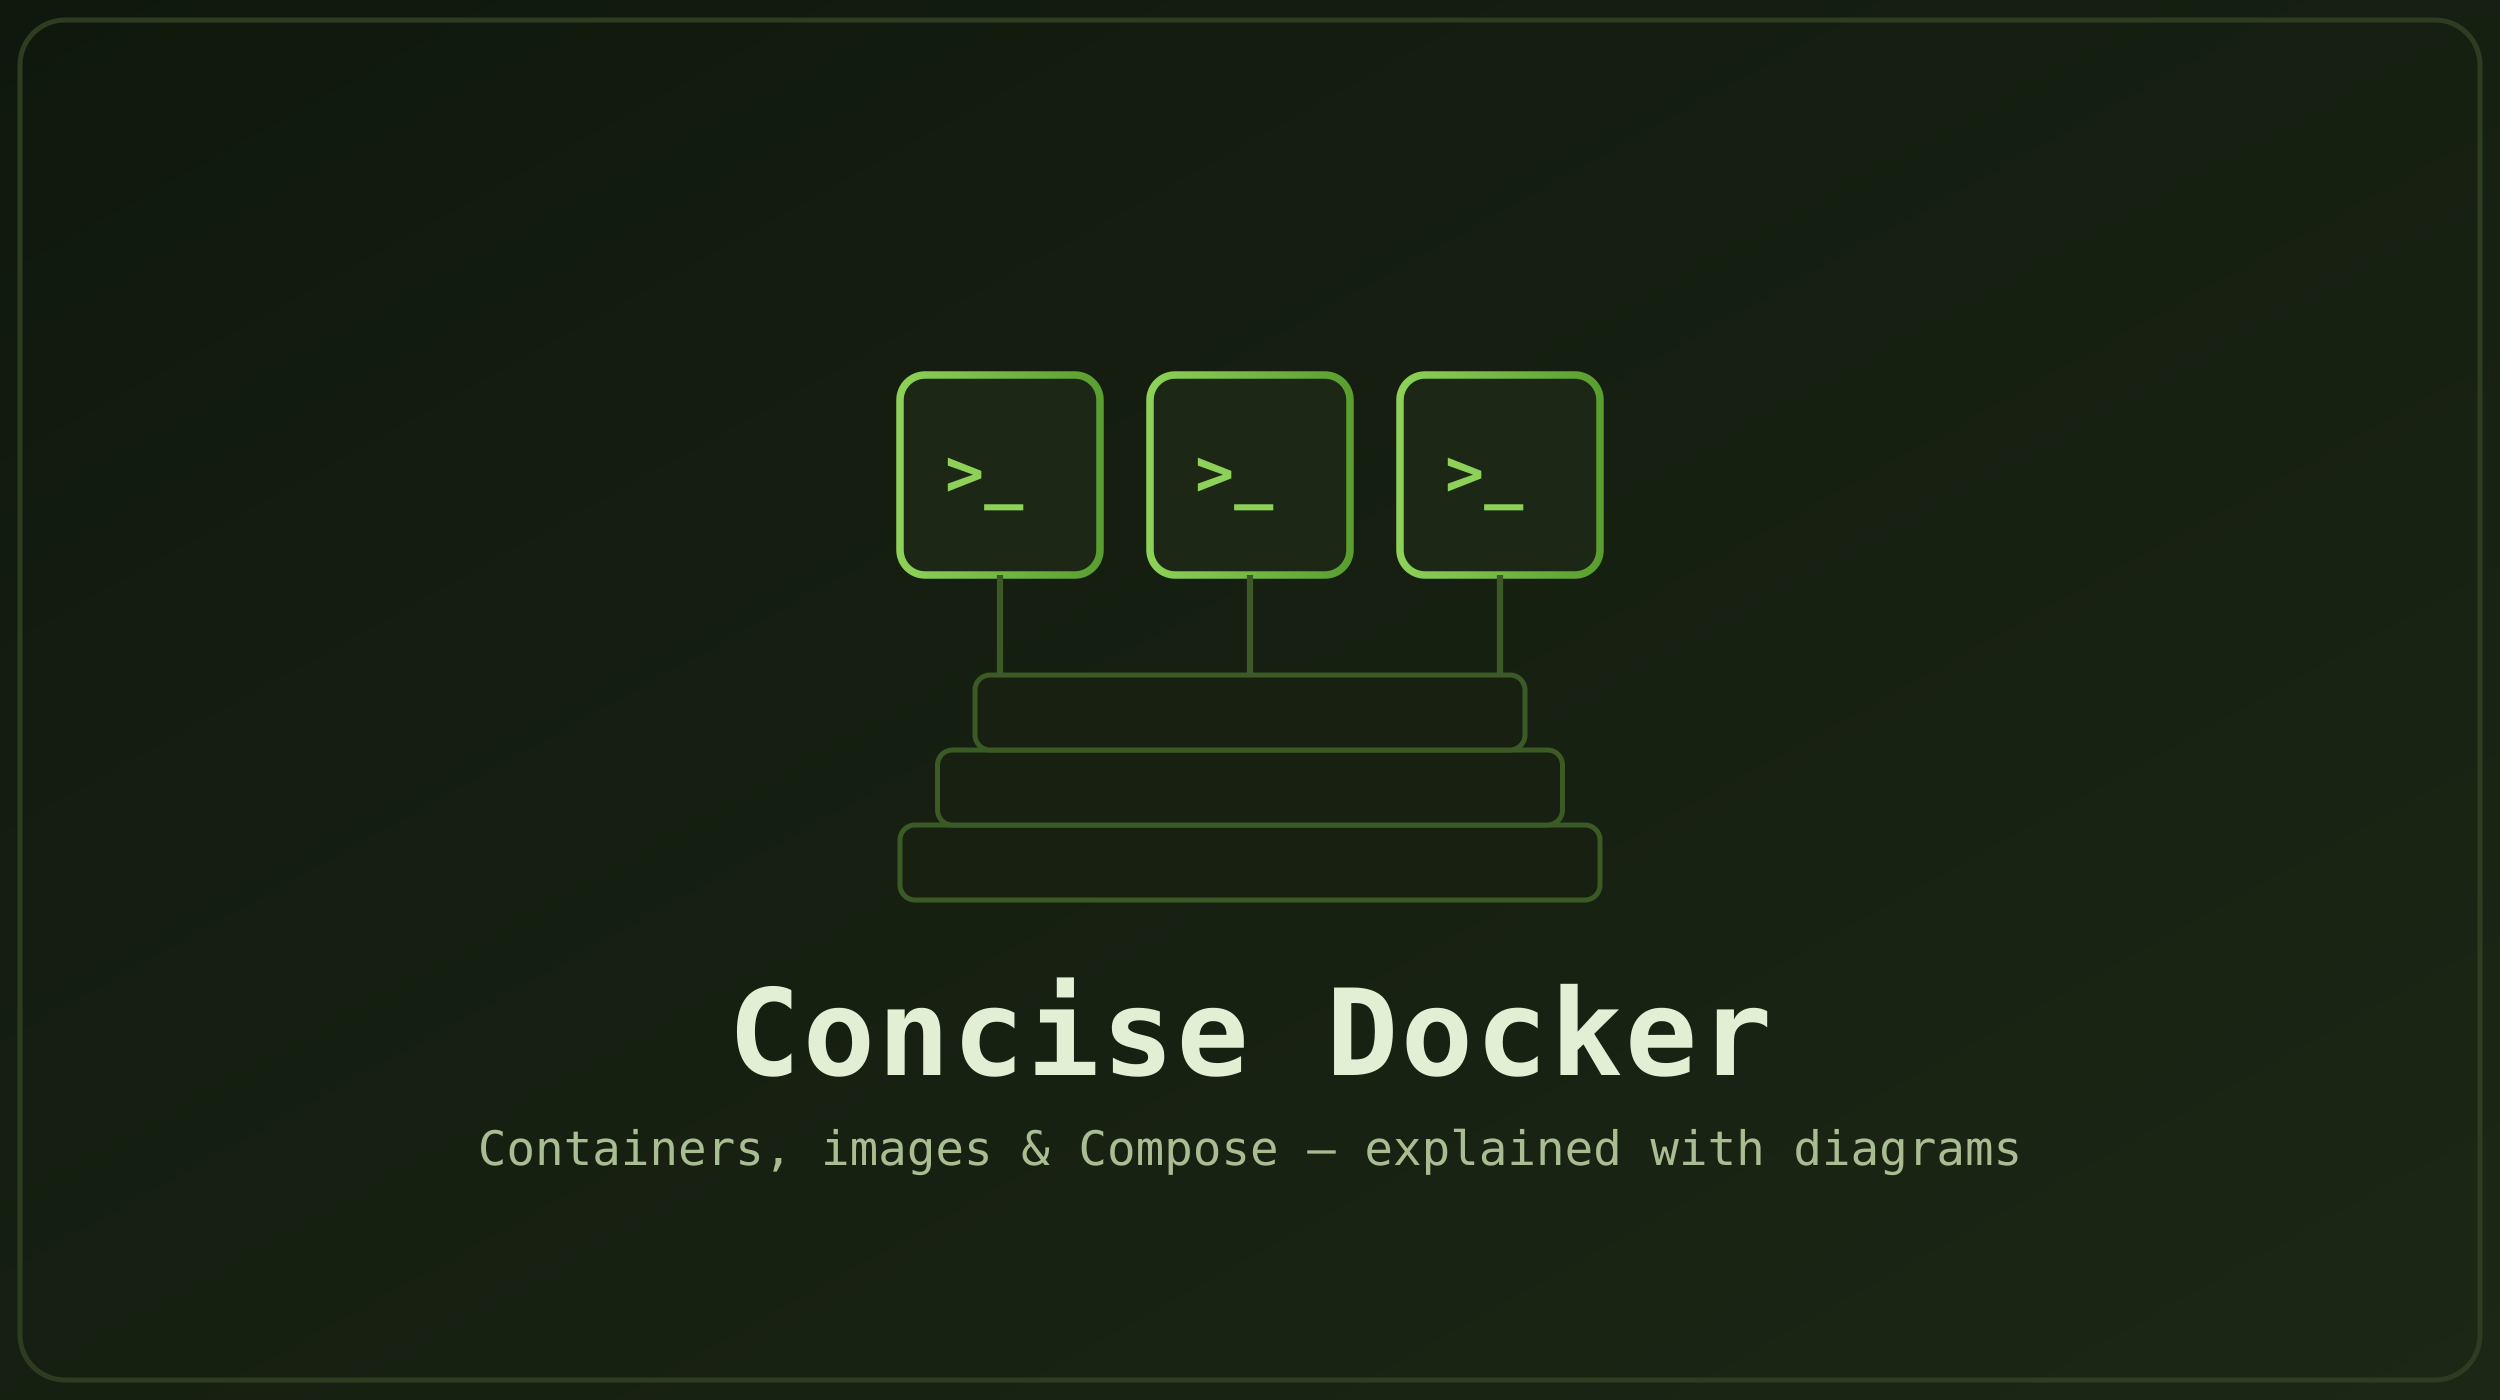
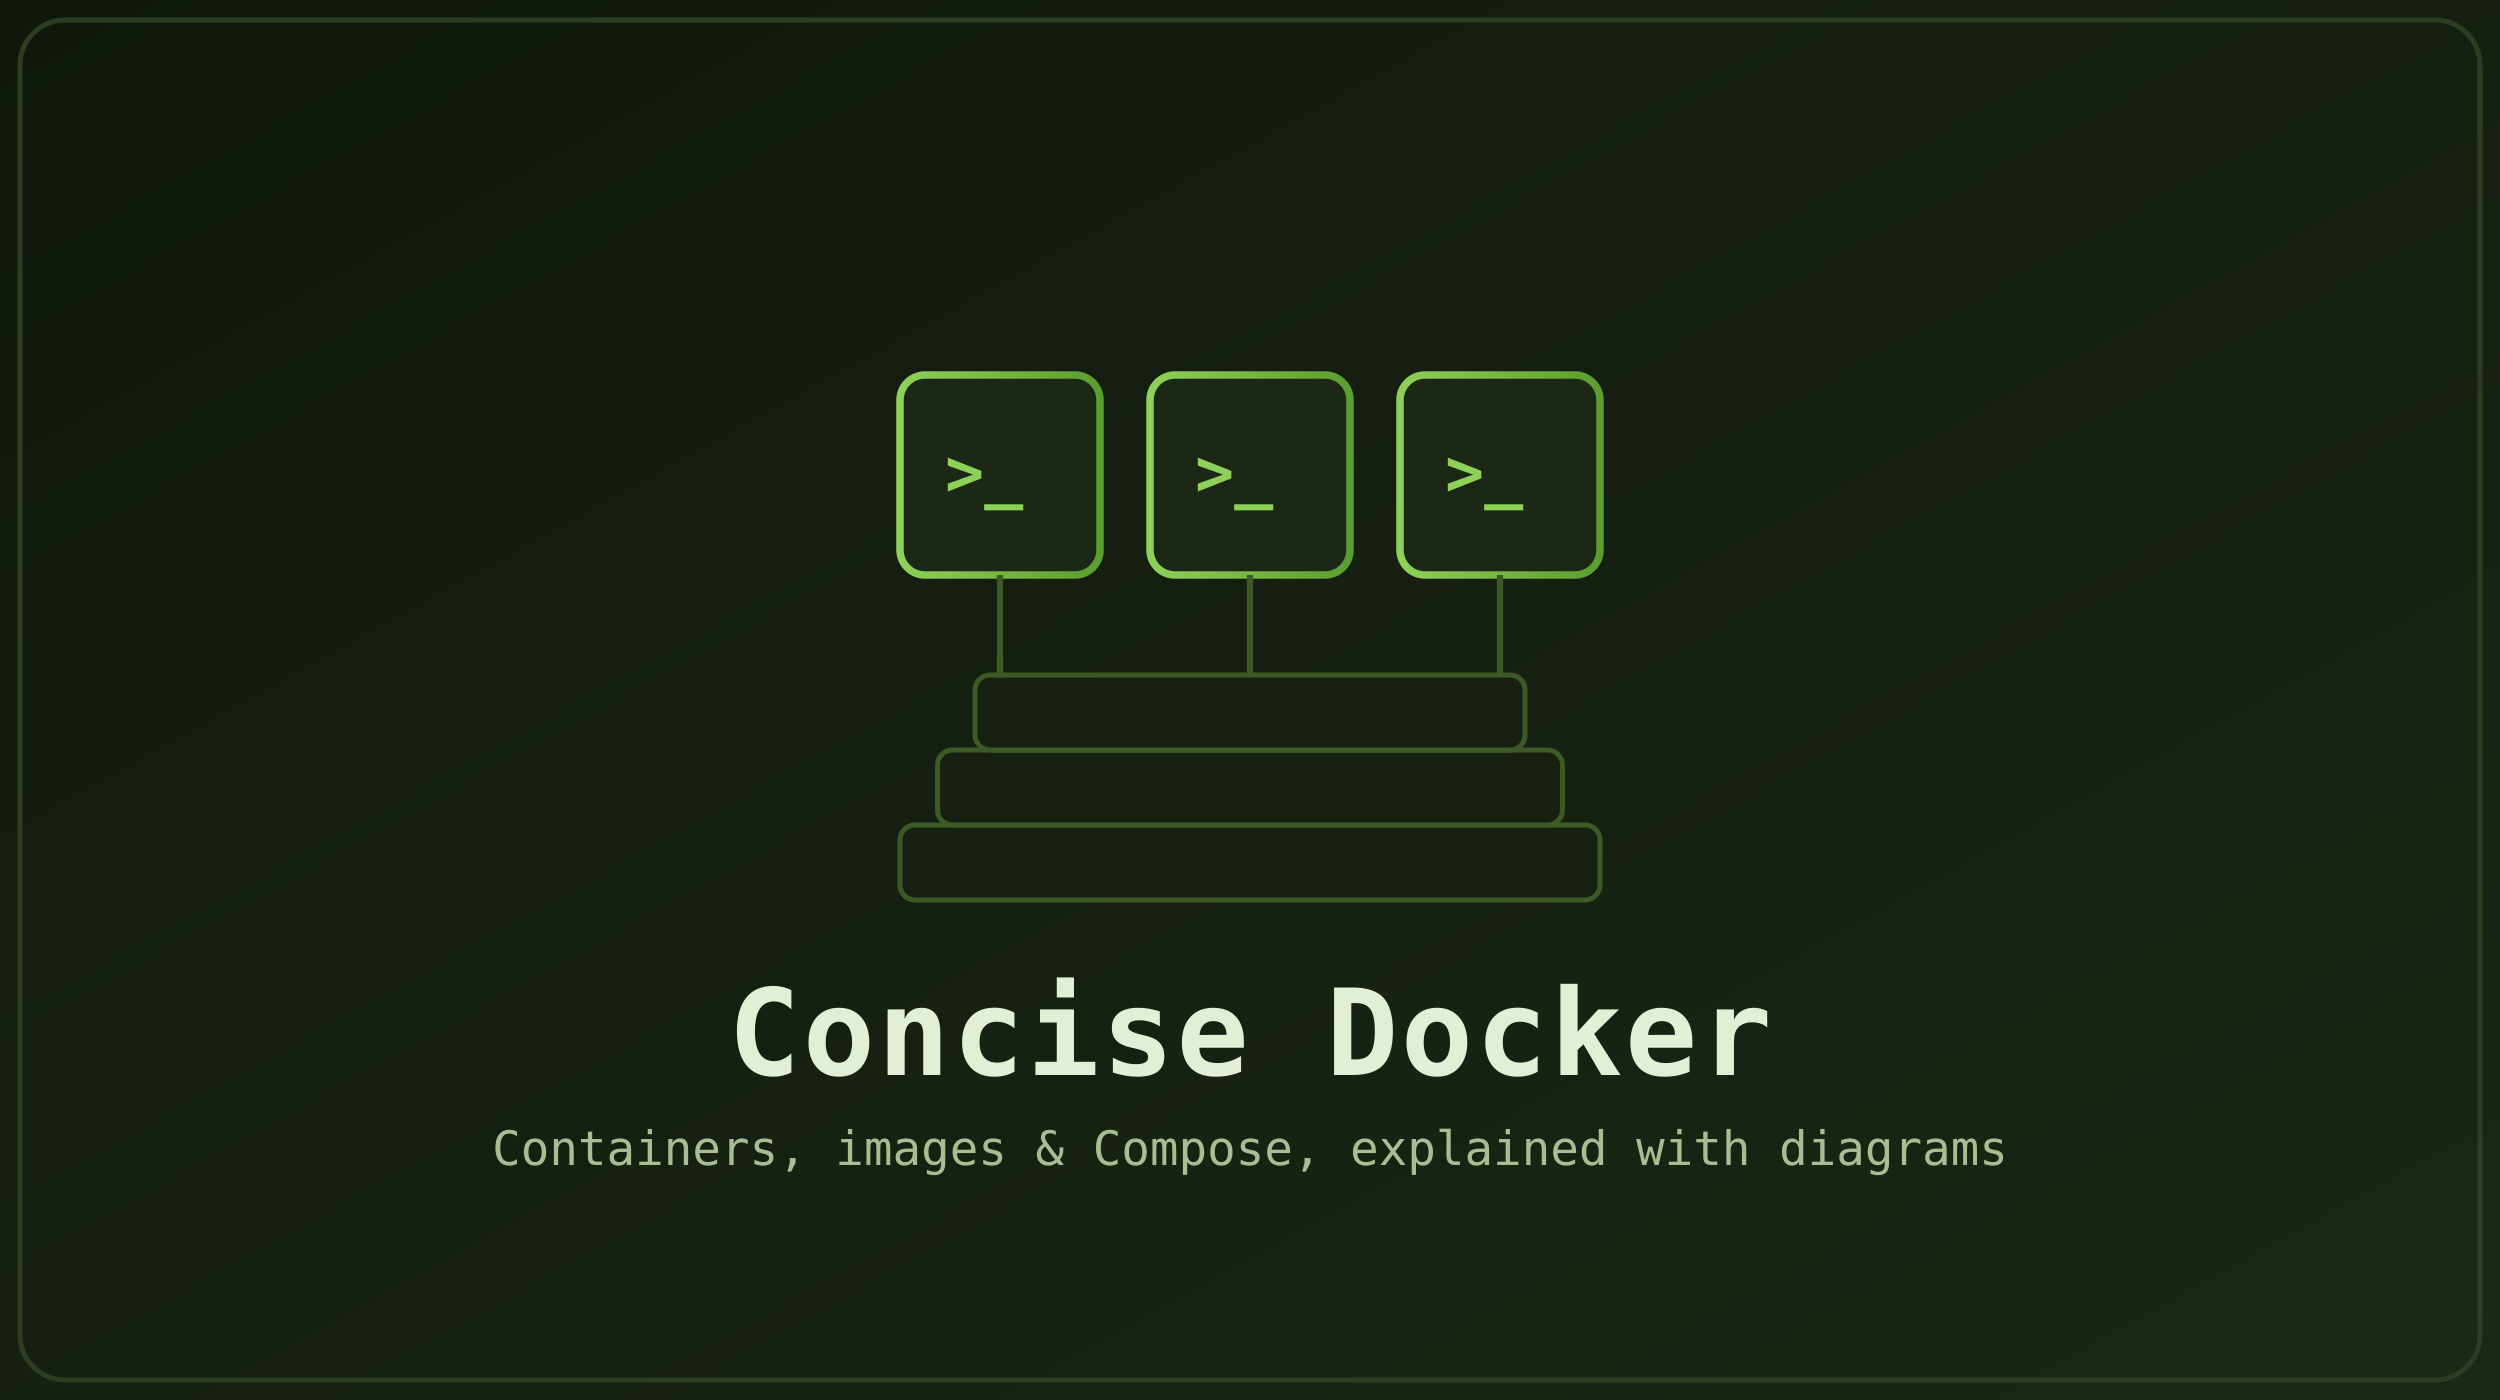
<svg xmlns="http://www.w3.org/2000/svg" viewBox="0 0 1000 560" font-family="'JetBrains Mono','SFMono-Regular',ui-monospace,monospace">
  <defs>
    <linearGradient id="bg" x1="0" y1="0" x2="1" y2="1">
      <stop offset="0%" stop-color="#10180d" />
      <stop offset="100%" stop-color="#1c2715" />
    </linearGradient>
    <linearGradient id="accent" x1="0" y1="0" x2="1" y2="0">
      <stop offset="0%" stop-color="#8ed158" />
      <stop offset="100%" stop-color="#5a9e2f" />
    </linearGradient>
  </defs>
  <rect width="1000" height="560" fill="url(#bg)" />
  <rect x="8" y="8" width="984" height="544" rx="18" fill="none" stroke="#2e3d22" stroke-width="2" />
  <g>
    <rect x="360" y="330" width="280" height="30" rx="6" fill="#172011" stroke="#3b5a26" stroke-width="2" />
    <rect x="375" y="300" width="250" height="30" rx="6" fill="#172011" stroke="#3b5a26" stroke-width="2" />
    <rect x="390" y="270" width="220" height="30" rx="6" fill="#172011" stroke="#3b5a26" stroke-width="2" />
  </g>
  <g fill="#1c2715" stroke="url(#accent)" stroke-width="3">
    <rect x="360" y="150" width="80" height="80" rx="10" />
    <rect x="460" y="150" width="80" height="80" rx="10" />
    <rect x="560" y="150" width="80" height="80" rx="10" />
  </g>
  <g fill="#8ed158" font-size="26" font-weight="700">
    <text x="378" y="198">&gt;_</text>
    <text x="478" y="198">&gt;_</text>
    <text x="578" y="198">&gt;_</text>
  </g>
  <g stroke="#3b5a26" stroke-width="2.5">
    <line x1="400" y1="230" x2="400" y2="270" />
    <line x1="500" y1="230" x2="500" y2="270" />
    <line x1="600" y1="230" x2="600" y2="270" />
  </g>
  <text x="500" y="430" text-anchor="middle" fill="#e3efd5" font-size="48" font-weight="700" letter-spacing="1">Concise Docker</text>
-   <text x="500" y="466" text-anchor="middle" fill="#a9bd92" font-size="19">Containers, images &amp; Compose — explained with diagrams</text>
+   <text x="500" y="466" text-anchor="middle" fill="#a9bd92" font-size="19">Containers, images &amp; Compose, explained with diagrams</text>
</svg>
